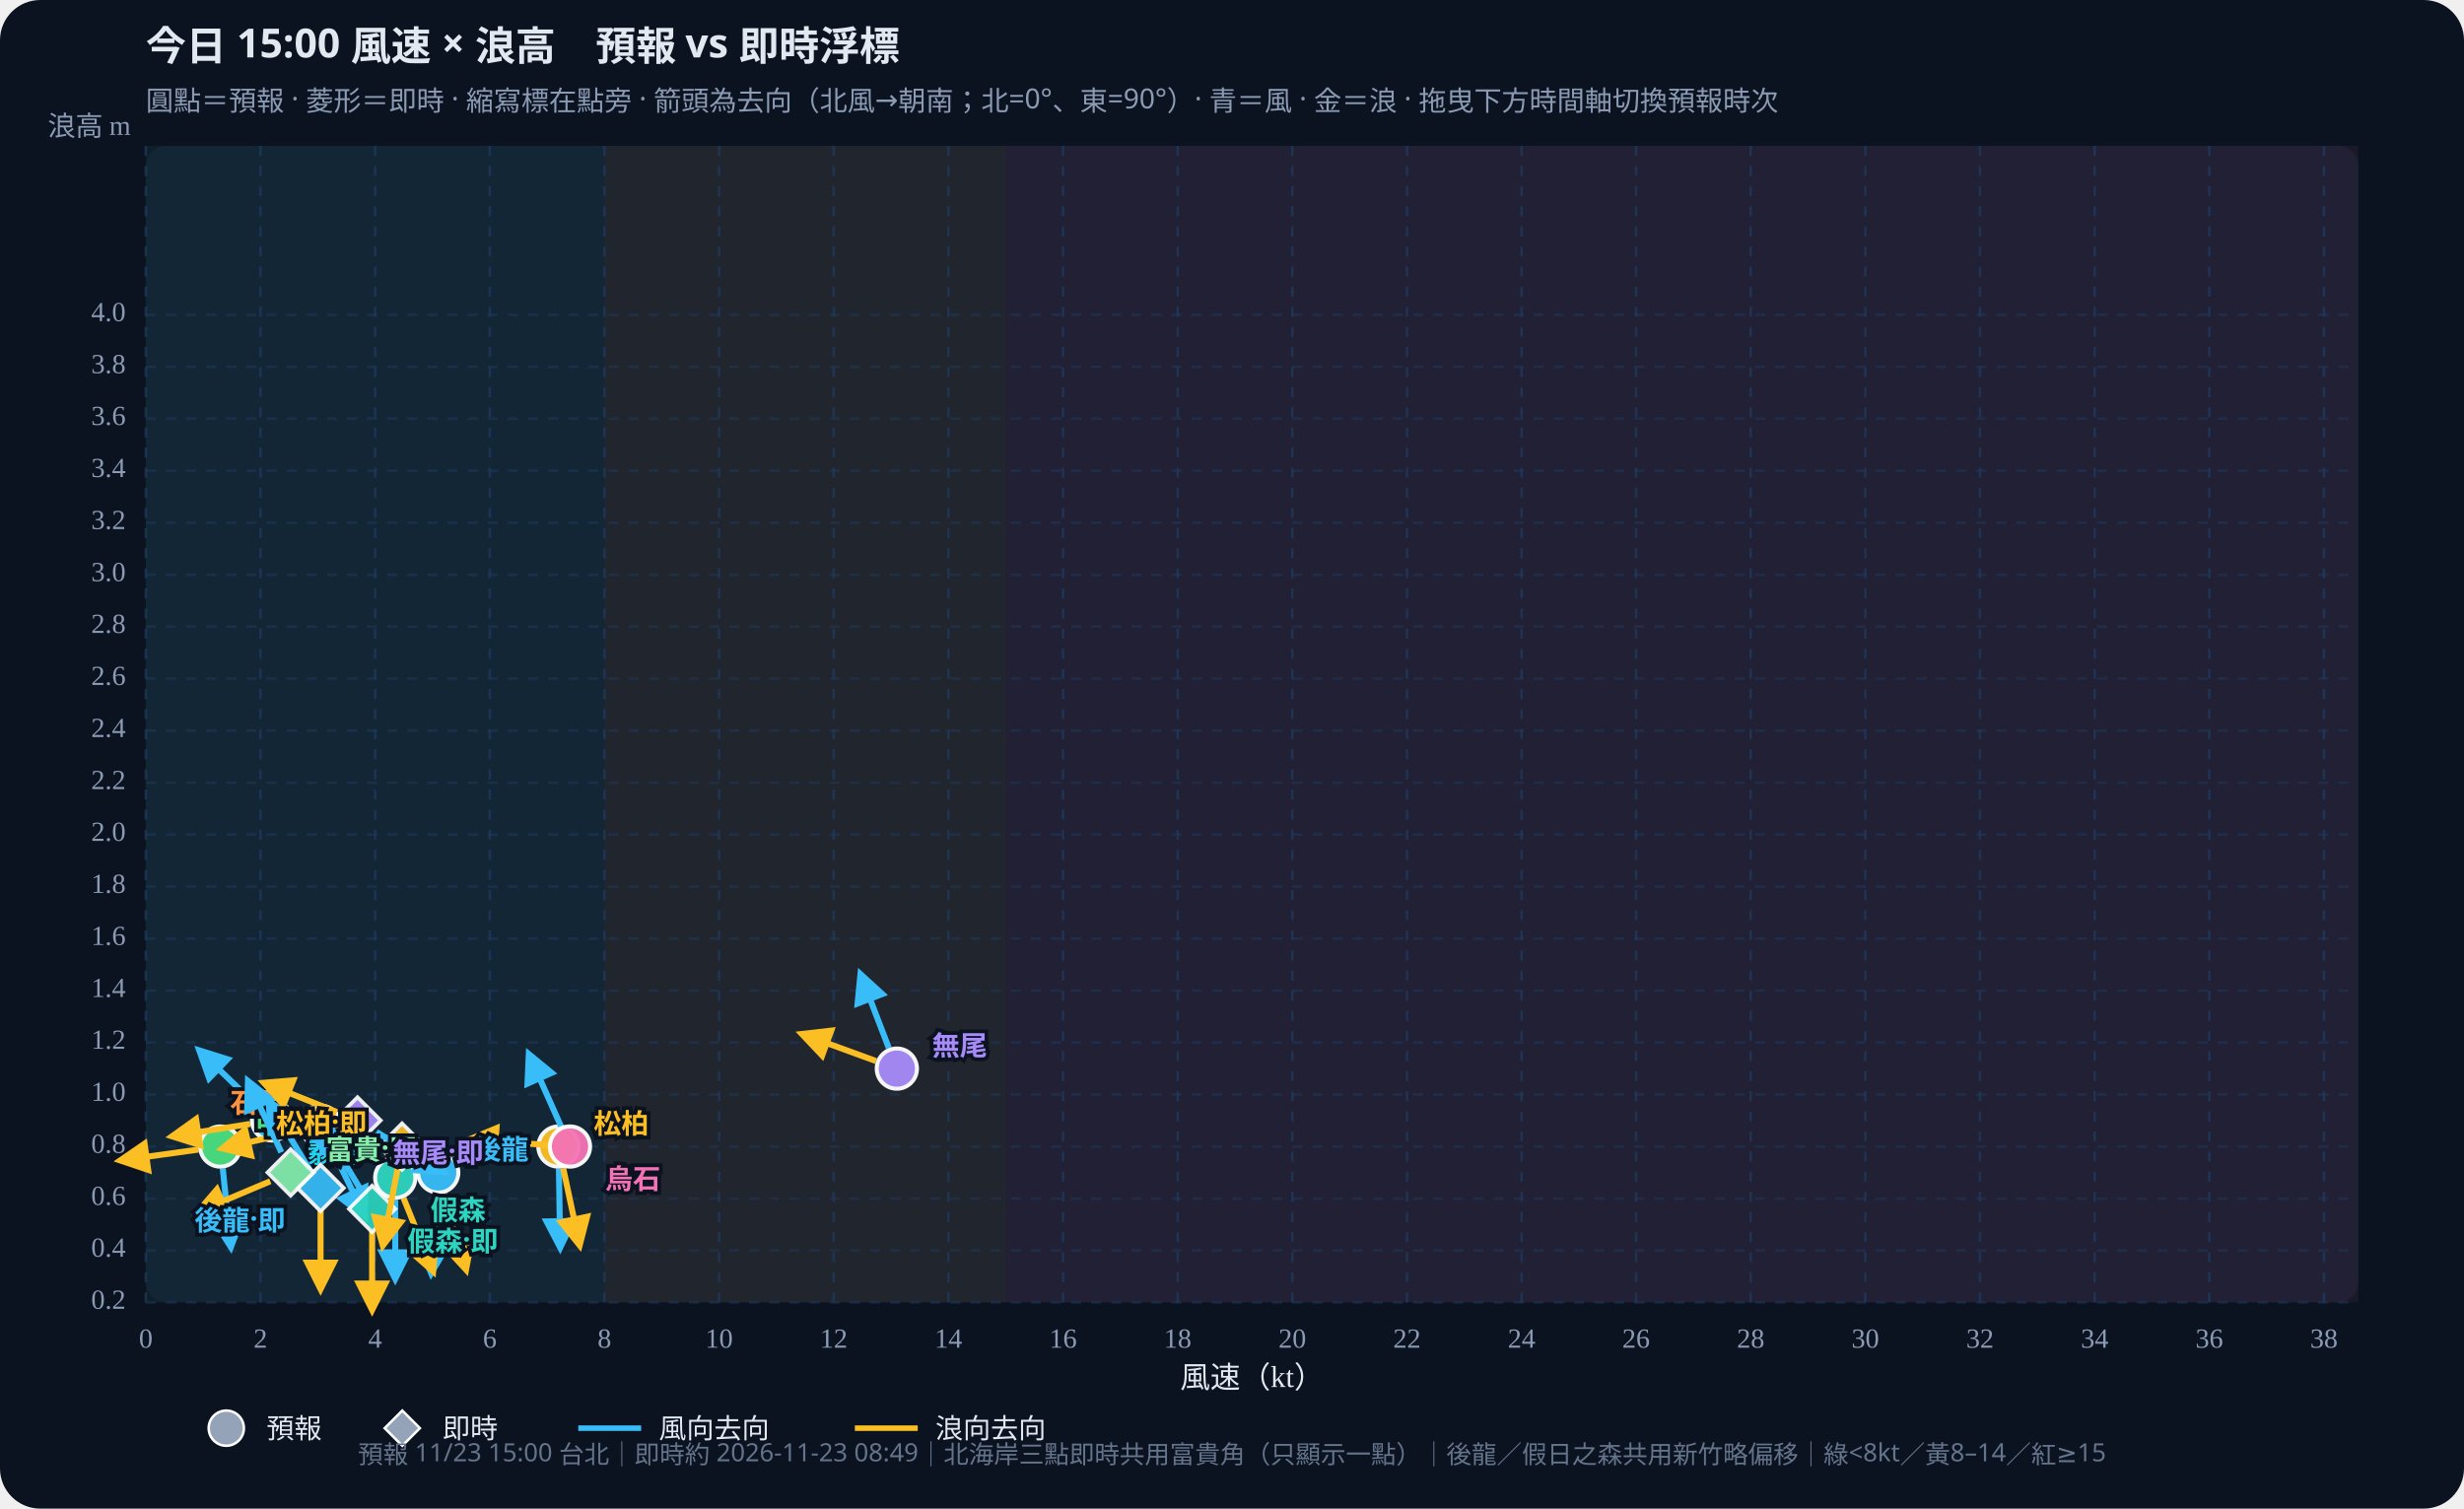
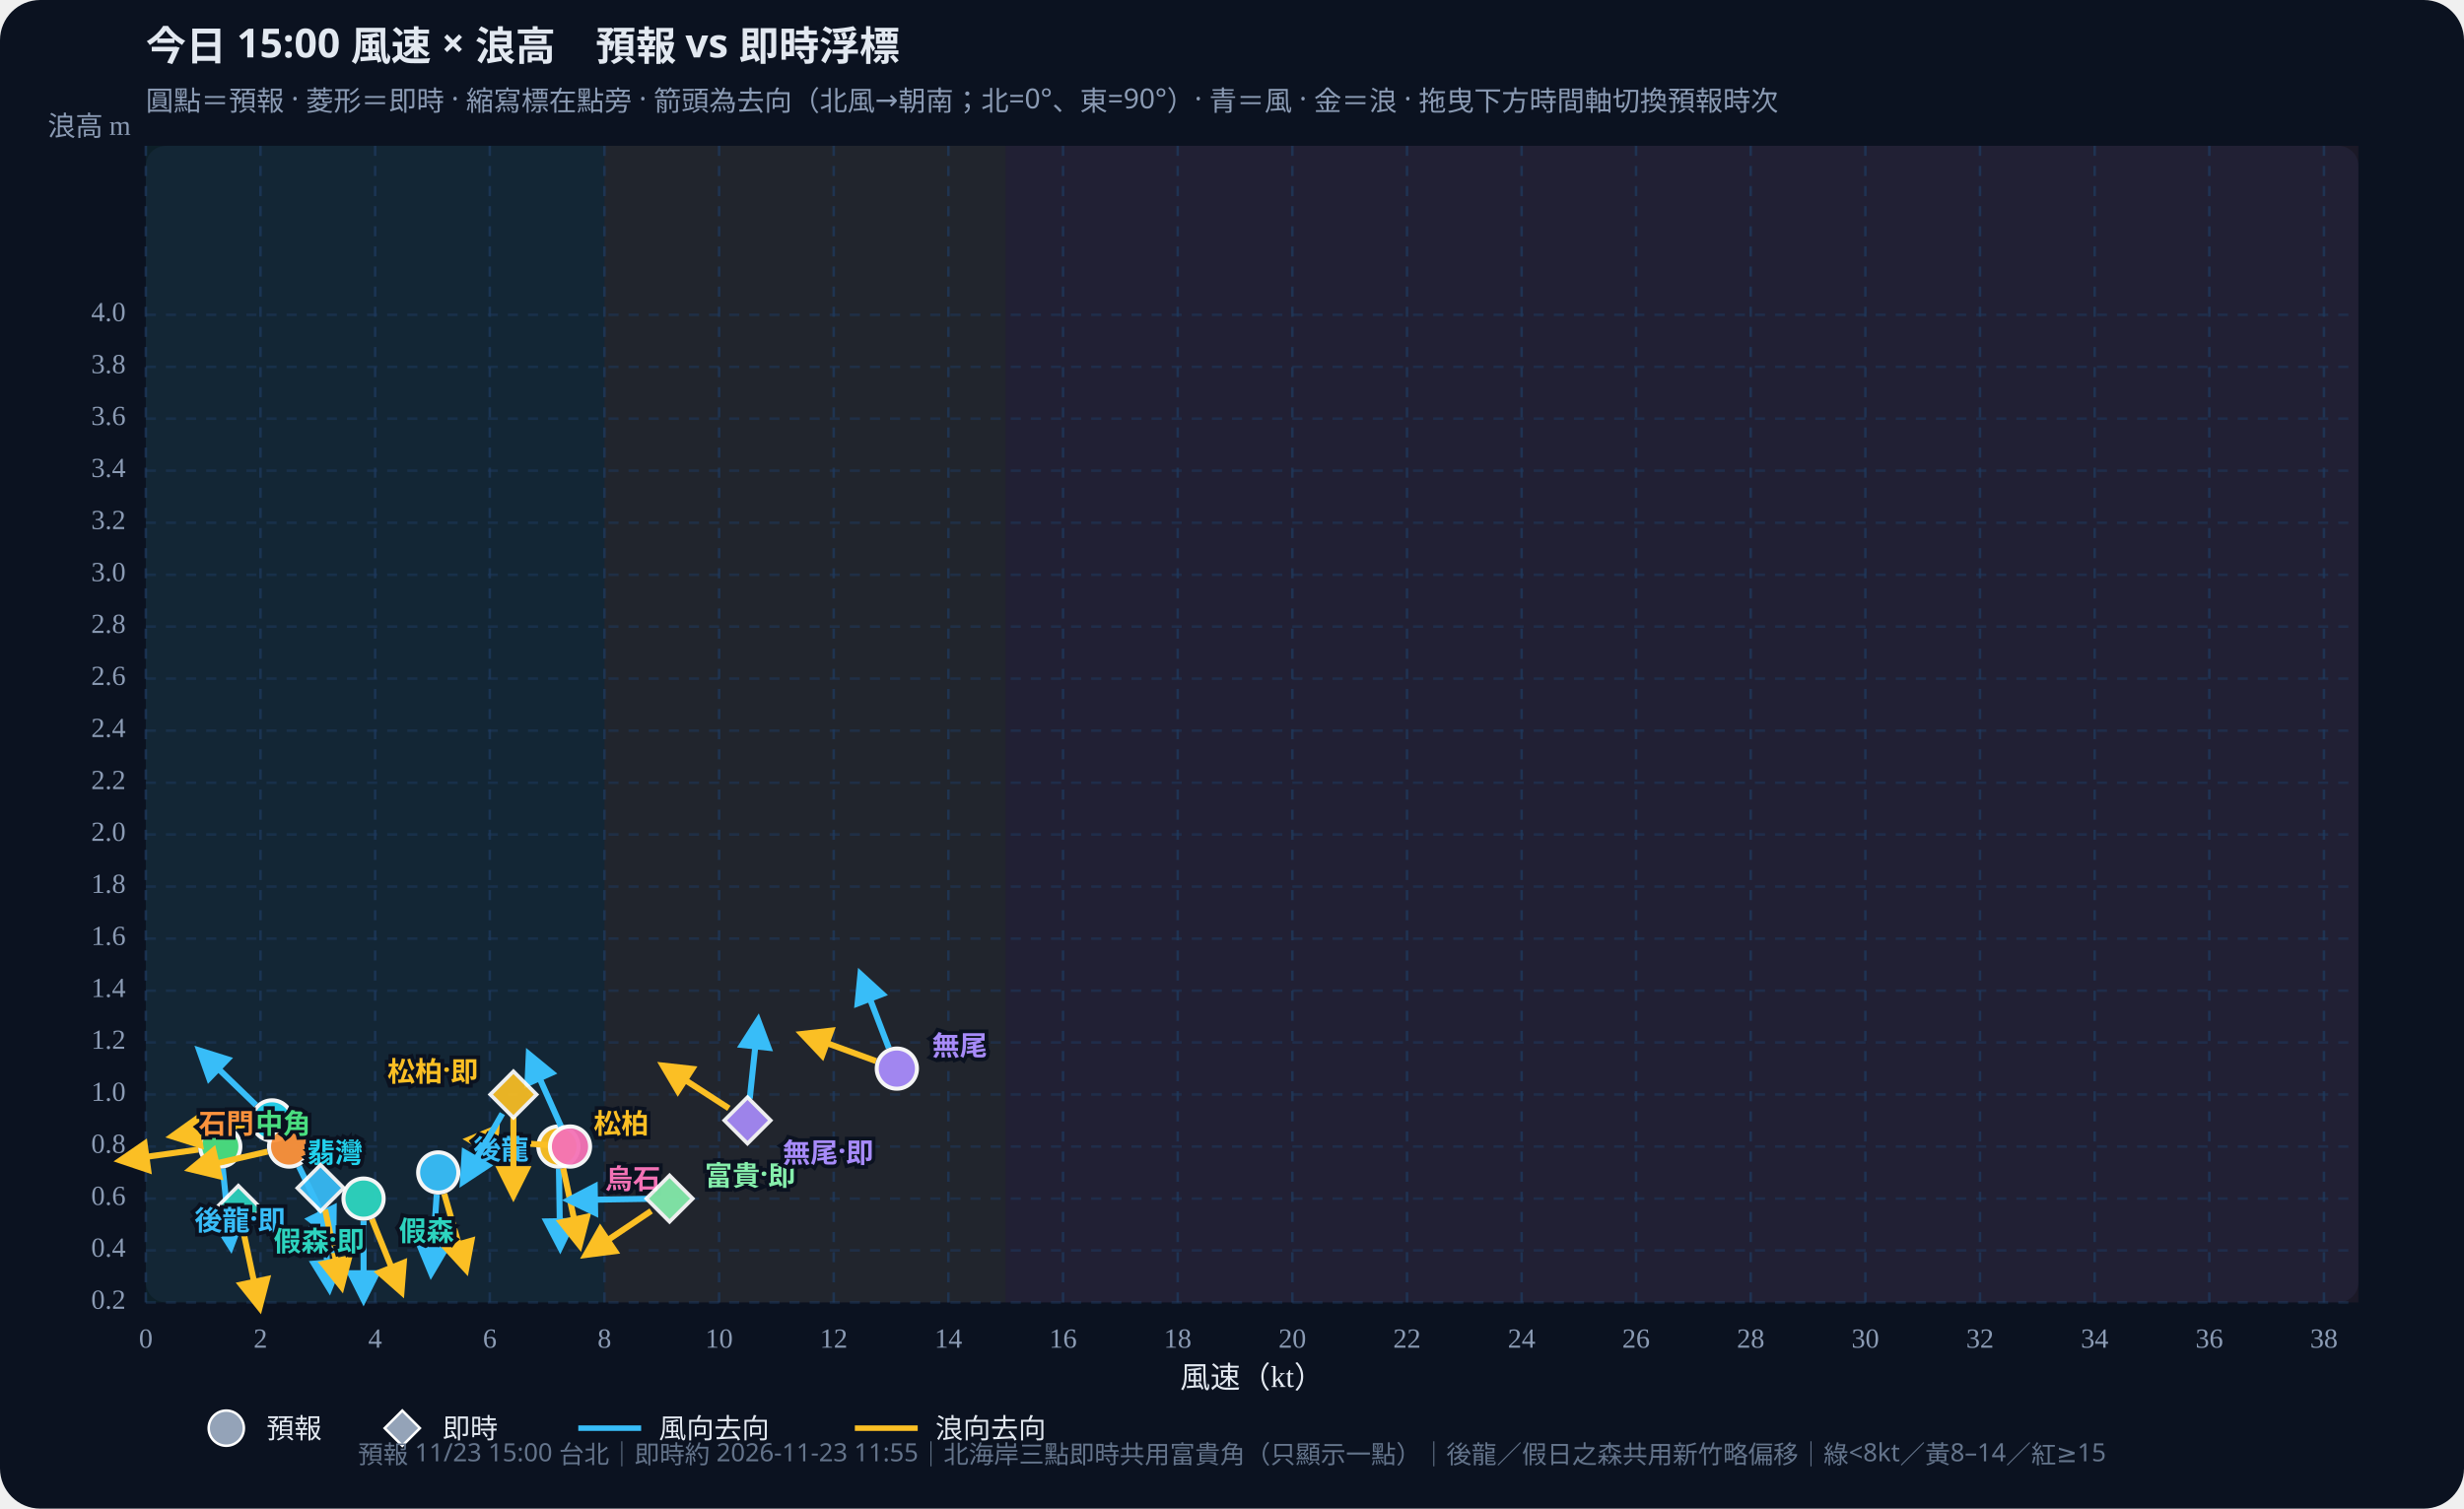
<svg xmlns="http://www.w3.org/2000/svg" id="wws-svg" viewBox="0 0 980 600" role="img" aria-label="風速與浪高散佈圖，可拖曳時間軸切換預報時次" style="width:100%;height:auto;display:block">
  <rect width="980" height="600" fill="#0b1220" rx="16" />
  <rect x="58" y="58" width="880" height="460" fill="#111a2e" rx="8" />
  <rect x="58.0" y="58" width="182.4" height="460" fill="#34d399" opacity="0.07" />
  <rect x="240.4" y="58" width="159.6" height="460" fill="#fbbf24" opacity="0.07" />
  <rect x="400.0" y="58" width="538.0" height="460" fill="#fb7185" opacity="0.07" />
  <defs>
    <marker id="arrow-38bdf8" viewBox="0 0 10 10" refX="8" refY="5" markerWidth="6" markerHeight="6" orient="auto-start-reverse">
      <path d="M0,0 L10,5 L0,10 z" fill="#38bdf8" />
    </marker>
    <marker id="arrow-fbbf24" viewBox="0 0 10 10" refX="8" refY="5" markerWidth="6" markerHeight="6" orient="auto-start-reverse">
      <path d="M0,0 L10,5 L0,10 z" fill="#fbbf24" />
    </marker>
  </defs>
  <text id="wws-title" x="58" y="24" fill="#e2e8f0" font-size="16" font-weight="700" font-family="Noto Sans TC,system-ui,sans-serif">今日 15:00 風速 × 浪高　預報 vs 即時浮標</text>
  <text x="58" y="44" fill="#8b9bb4" font-size="11" font-family="Noto Sans TC,system-ui,sans-serif">圓點＝預報 · 菱形＝即時 · 縮寫標在點旁 · 箭頭為去向（北風→朝南；北=0°、東=90°）· 青＝風 · 金＝浪 · 拖曳下方時間軸切換預報時次</text>
  <line x1="58.0" y1="58" x2="58.0" y2="518" stroke="#1e3a5f" stroke-dasharray="4 4" opacity="0.7" />
  <text x="58.0" y="536" text-anchor="middle" fill="#8b9bb4" font-size="11">0</text>
  <line x1="103.6" y1="58" x2="103.6" y2="518" stroke="#1e3a5f" stroke-dasharray="4 4" opacity="0.7" />
  <text x="103.6" y="536" text-anchor="middle" fill="#8b9bb4" font-size="11">2</text>
  <line x1="149.2" y1="58" x2="149.2" y2="518" stroke="#1e3a5f" stroke-dasharray="4 4" opacity="0.7" />
  <text x="149.2" y="536" text-anchor="middle" fill="#8b9bb4" font-size="11">4</text>
  <line x1="194.8" y1="58" x2="194.8" y2="518" stroke="#1e3a5f" stroke-dasharray="4 4" opacity="0.7" />
  <text x="194.8" y="536" text-anchor="middle" fill="#8b9bb4" font-size="11">6</text>
  <line x1="240.4" y1="58" x2="240.4" y2="518" stroke="#1e3a5f" stroke-dasharray="4 4" opacity="0.7" />
  <text x="240.4" y="536" text-anchor="middle" fill="#8b9bb4" font-size="11">8</text>
  <line x1="286.0" y1="58" x2="286.0" y2="518" stroke="#1e3a5f" stroke-dasharray="4 4" opacity="0.7" />
  <text x="286.0" y="536" text-anchor="middle" fill="#8b9bb4" font-size="11">10</text>
  <line x1="331.6" y1="58" x2="331.6" y2="518" stroke="#1e3a5f" stroke-dasharray="4 4" opacity="0.7" />
  <text x="331.6" y="536" text-anchor="middle" fill="#8b9bb4" font-size="11">12</text>
  <line x1="377.2" y1="58" x2="377.2" y2="518" stroke="#1e3a5f" stroke-dasharray="4 4" opacity="0.7" />
  <text x="377.2" y="536" text-anchor="middle" fill="#8b9bb4" font-size="11">14</text>
  <line x1="422.8" y1="58" x2="422.8" y2="518" stroke="#1e3a5f" stroke-dasharray="4 4" opacity="0.7" />
  <text x="422.8" y="536" text-anchor="middle" fill="#8b9bb4" font-size="11">16</text>
  <line x1="468.4" y1="58" x2="468.4" y2="518" stroke="#1e3a5f" stroke-dasharray="4 4" opacity="0.7" />
  <text x="468.4" y="536" text-anchor="middle" fill="#8b9bb4" font-size="11">18</text>
  <line x1="514.0" y1="58" x2="514.0" y2="518" stroke="#1e3a5f" stroke-dasharray="4 4" opacity="0.7" />
  <text x="514.0" y="536" text-anchor="middle" fill="#8b9bb4" font-size="11">20</text>
  <line x1="559.6" y1="58" x2="559.6" y2="518" stroke="#1e3a5f" stroke-dasharray="4 4" opacity="0.7" />
  <text x="559.6" y="536" text-anchor="middle" fill="#8b9bb4" font-size="11">22</text>
  <line x1="605.2" y1="58" x2="605.2" y2="518" stroke="#1e3a5f" stroke-dasharray="4 4" opacity="0.7" />
  <text x="605.2" y="536" text-anchor="middle" fill="#8b9bb4" font-size="11">24</text>
  <line x1="650.7" y1="58" x2="650.7" y2="518" stroke="#1e3a5f" stroke-dasharray="4 4" opacity="0.7" />
  <text x="650.7" y="536" text-anchor="middle" fill="#8b9bb4" font-size="11">26</text>
  <line x1="696.3" y1="58" x2="696.3" y2="518" stroke="#1e3a5f" stroke-dasharray="4 4" opacity="0.7" />
  <text x="696.3" y="536" text-anchor="middle" fill="#8b9bb4" font-size="11">28</text>
  <line x1="741.9" y1="58" x2="741.9" y2="518" stroke="#1e3a5f" stroke-dasharray="4 4" opacity="0.7" />
  <text x="741.9" y="536" text-anchor="middle" fill="#8b9bb4" font-size="11">30</text>
  <line x1="787.5" y1="58" x2="787.5" y2="518" stroke="#1e3a5f" stroke-dasharray="4 4" opacity="0.7" />
  <text x="787.5" y="536" text-anchor="middle" fill="#8b9bb4" font-size="11">32</text>
  <line x1="833.1" y1="58" x2="833.1" y2="518" stroke="#1e3a5f" stroke-dasharray="4 4" opacity="0.7" />
  <text x="833.1" y="536" text-anchor="middle" fill="#8b9bb4" font-size="11">34</text>
  <line x1="878.7" y1="58" x2="878.7" y2="518" stroke="#1e3a5f" stroke-dasharray="4 4" opacity="0.7" />
  <text x="878.7" y="536" text-anchor="middle" fill="#8b9bb4" font-size="11">36</text>
  <line x1="924.3" y1="58" x2="924.3" y2="518" stroke="#1e3a5f" stroke-dasharray="4 4" opacity="0.7" />
  <text x="924.3" y="536" text-anchor="middle" fill="#8b9bb4" font-size="11">38</text>
  <line x1="58" y1="518.0" x2="938" y2="518.0" stroke="#1e3a5f" stroke-dasharray="4 4" opacity="0.5" />
  <text x="50" y="518.0" text-anchor="end" dominant-baseline="middle" fill="#8b9bb4" font-size="11">0.2</text>
  <line x1="58" y1="497.3" x2="938" y2="497.3" stroke="#1e3a5f" stroke-dasharray="4 4" opacity="0.5" />
  <text x="50" y="497.3" text-anchor="end" dominant-baseline="middle" fill="#8b9bb4" font-size="11">0.4</text>
  <line x1="58" y1="476.7" x2="938" y2="476.7" stroke="#1e3a5f" stroke-dasharray="4 4" opacity="0.5" />
  <text x="50" y="476.7" text-anchor="end" dominant-baseline="middle" fill="#8b9bb4" font-size="11">0.6</text>
  <line x1="58" y1="456.0" x2="938" y2="456.0" stroke="#1e3a5f" stroke-dasharray="4 4" opacity="0.5" />
  <text x="50" y="456.0" text-anchor="end" dominant-baseline="middle" fill="#8b9bb4" font-size="11">0.8</text>
  <line x1="58" y1="435.3" x2="938" y2="435.3" stroke="#1e3a5f" stroke-dasharray="4 4" opacity="0.5" />
  <text x="50" y="435.3" text-anchor="end" dominant-baseline="middle" fill="#8b9bb4" font-size="11">1.0</text>
  <line x1="58" y1="414.6" x2="938" y2="414.6" stroke="#1e3a5f" stroke-dasharray="4 4" opacity="0.5" />
  <text x="50" y="414.6" text-anchor="end" dominant-baseline="middle" fill="#8b9bb4" font-size="11">1.2</text>
  <line x1="58" y1="394.0" x2="938" y2="394.0" stroke="#1e3a5f" stroke-dasharray="4 4" opacity="0.5" />
  <text x="50" y="394.0" text-anchor="end" dominant-baseline="middle" fill="#8b9bb4" font-size="11">1.4</text>
  <line x1="58" y1="373.3" x2="938" y2="373.3" stroke="#1e3a5f" stroke-dasharray="4 4" opacity="0.5" />
  <text x="50" y="373.3" text-anchor="end" dominant-baseline="middle" fill="#8b9bb4" font-size="11">1.6</text>
  <line x1="58" y1="352.6" x2="938" y2="352.6" stroke="#1e3a5f" stroke-dasharray="4 4" opacity="0.5" />
  <text x="50" y="352.6" text-anchor="end" dominant-baseline="middle" fill="#8b9bb4" font-size="11">1.8</text>
  <line x1="58" y1="331.9" x2="938" y2="331.9" stroke="#1e3a5f" stroke-dasharray="4 4" opacity="0.5" />
  <text x="50" y="331.9" text-anchor="end" dominant-baseline="middle" fill="#8b9bb4" font-size="11">2.0</text>
  <line x1="58" y1="311.3" x2="938" y2="311.3" stroke="#1e3a5f" stroke-dasharray="4 4" opacity="0.5" />
  <text x="50" y="311.3" text-anchor="end" dominant-baseline="middle" fill="#8b9bb4" font-size="11">2.2</text>
  <line x1="58" y1="290.6" x2="938" y2="290.6" stroke="#1e3a5f" stroke-dasharray="4 4" opacity="0.5" />
  <text x="50" y="290.6" text-anchor="end" dominant-baseline="middle" fill="#8b9bb4" font-size="11">2.4</text>
  <line x1="58" y1="269.9" x2="938" y2="269.9" stroke="#1e3a5f" stroke-dasharray="4 4" opacity="0.5" />
  <text x="50" y="269.9" text-anchor="end" dominant-baseline="middle" fill="#8b9bb4" font-size="11">2.6</text>
  <line x1="58" y1="249.2" x2="938" y2="249.2" stroke="#1e3a5f" stroke-dasharray="4 4" opacity="0.5" />
  <text x="50" y="249.2" text-anchor="end" dominant-baseline="middle" fill="#8b9bb4" font-size="11">2.8</text>
  <line x1="58" y1="228.6" x2="938" y2="228.6" stroke="#1e3a5f" stroke-dasharray="4 4" opacity="0.5" />
  <text x="50" y="228.6" text-anchor="end" dominant-baseline="middle" fill="#8b9bb4" font-size="11">3.0</text>
  <line x1="58" y1="207.9" x2="938" y2="207.9" stroke="#1e3a5f" stroke-dasharray="4 4" opacity="0.5" />
  <text x="50" y="207.9" text-anchor="end" dominant-baseline="middle" fill="#8b9bb4" font-size="11">3.2</text>
  <line x1="58" y1="187.2" x2="938" y2="187.2" stroke="#1e3a5f" stroke-dasharray="4 4" opacity="0.5" />
  <text x="50" y="187.2" text-anchor="end" dominant-baseline="middle" fill="#8b9bb4" font-size="11">3.4</text>
  <line x1="58" y1="166.5" x2="938" y2="166.5" stroke="#1e3a5f" stroke-dasharray="4 4" opacity="0.5" />
  <text x="50" y="166.5" text-anchor="end" dominant-baseline="middle" fill="#8b9bb4" font-size="11">3.6</text>
  <line x1="58" y1="145.9" x2="938" y2="145.9" stroke="#1e3a5f" stroke-dasharray="4 4" opacity="0.5" />
  <text x="50" y="145.9" text-anchor="end" dominant-baseline="middle" fill="#8b9bb4" font-size="11">3.8</text>
  <line x1="58" y1="125.2" x2="938" y2="125.2" stroke="#1e3a5f" stroke-dasharray="4 4" opacity="0.5" />
  <text x="50" y="125.2" text-anchor="end" dominant-baseline="middle" fill="#8b9bb4" font-size="11">4.0</text>
  <text x="498" y="552" text-anchor="middle" fill="#e2e8f0" font-size="12">風速（kt）</text>
  <text x="52" y="54" text-anchor="end" fill="#8b9bb4" font-size="11">浪高 m</text>
  <g id="wws-forecast-layer">
    <line x1="173.7" y1="475.1" x2="171.5" y2="506.2" stroke="#38bdf8" stroke-width="2.4" marker-end="url(#arrow-38bdf8)" />
    <line x1="176.7" y1="474.8" x2="185.3" y2="504.8" stroke="#fbbf24" stroke-width="2.4" marker-end="url(#arrow-fbbf24)" />
    <circle cx="174.3" cy="466.3" r="8.0" fill="#38bdf8" stroke="#fff" stroke-width="1.6" opacity="0.95" />
-     <line x1="157.2" y1="477.2" x2="157.2" y2="508.4" stroke="#38bdf8" stroke-width="2.4" marker-end="url(#arrow-38bdf8)" />
-     <line x1="160.5" y1="476.5" x2="172.2" y2="505.5" stroke="#fbbf24" stroke-width="2.4" marker-end="url(#arrow-fbbf24)" />
-     <circle cx="157.2" cy="468.4" r="8.0" fill="#2dd4bf" stroke="#fff" stroke-width="1.6" opacity="0.95" />
+     <line x1="144.6" y1="485.5" x2="144.6" y2="516.7" stroke="#38bdf8" stroke-width="2.4" marker-end="url(#arrow-38bdf8)" />
+     <line x1="147.9" y1="484.8" x2="159.6" y2="513.7" stroke="#fbbf24" stroke-width="2.4" marker-end="url(#arrow-fbbf24)" />
+     <circle cx="144.6" cy="476.7" r="8.0" fill="#2dd4bf" stroke="#fff" stroke-width="1.6" opacity="0.95" />
    <line x1="222.3" y1="464.8" x2="222.8" y2="496.0" stroke="#38bdf8" stroke-width="2.4" marker-end="url(#arrow-38bdf8)" />
    <line x1="224.0" y1="464.6" x2="230.5" y2="495.1" stroke="#fbbf24" stroke-width="2.4" marker-end="url(#arrow-fbbf24)" />
    <circle cx="222.1" cy="456.0" r="8.0" fill="#fbbf24" stroke="#fff" stroke-width="1.6" opacity="0.95" />
    <line x1="88.6" y1="464.7" x2="91.8" y2="495.8" stroke="#38bdf8" stroke-width="2.4" marker-end="url(#arrow-38bdf8)" />
    <line x1="78.9" y1="457.2" x2="48.0" y2="461.5" stroke="#fbbf24" stroke-width="2.4" marker-end="url(#arrow-fbbf24)" />
    <circle cx="87.6" cy="456.0" r="8.0" fill="#4ade80" stroke="#fff" stroke-width="1.6" opacity="0.95" />
    <line x1="101.8" y1="439.5" x2="79.4" y2="417.9" stroke="#38bdf8" stroke-width="2.4" marker-end="url(#arrow-38bdf8)" />
    <line x1="99.5" y1="447.0" x2="68.6" y2="451.9" stroke="#fbbf24" stroke-width="2.4" marker-end="url(#arrow-fbbf24)" />
    <circle cx="108.2" cy="445.6" r="8.0" fill="#22d3ee" stroke="#fff" stroke-width="1.6" opacity="0.95" />
-     <line x1="131.4" y1="455.6" x2="145.1" y2="483.7" stroke="#38bdf8" stroke-width="2.4" marker-end="url(#arrow-38bdf8)" />
-     <line x1="119.0" y1="449.7" x2="88.6" y2="456.7" stroke="#fbbf24" stroke-width="2.4" marker-end="url(#arrow-fbbf24)" />
-     <circle cx="127.5" cy="447.7" r="8.0" fill="#fb923c" stroke="#fff" stroke-width="1.6" opacity="0.95" />
+     <line x1="118.9" y1="463.9" x2="132.5" y2="491.9" stroke="#38bdf8" stroke-width="2.4" marker-end="url(#arrow-38bdf8)" />
+     <line x1="106.4" y1="458.0" x2="76.0" y2="465.0" stroke="#fbbf24" stroke-width="2.4" marker-end="url(#arrow-fbbf24)" />
+     <circle cx="115.0" cy="456.0" r="8.0" fill="#fb923c" stroke="#fff" stroke-width="1.6" opacity="0.95" />
    <line x1="353.5" y1="416.8" x2="342.3" y2="387.6" stroke="#38bdf8" stroke-width="2.4" marker-end="url(#arrow-38bdf8)" />
    <line x1="348.4" y1="422.0" x2="319.1" y2="411.3" stroke="#fbbf24" stroke-width="2.4" marker-end="url(#arrow-fbbf24)" />
    <circle cx="356.7" cy="425.0" r="8.0" fill="#a78bfa" stroke="#fff" stroke-width="1.6" opacity="0.95" />
    <line x1="223.1" y1="447.9" x2="210.4" y2="419.4" stroke="#38bdf8" stroke-width="2.4" marker-end="url(#arrow-38bdf8)" />
    <line x1="217.9" y1="455.4" x2="186.8" y2="453.2" stroke="#fbbf24" stroke-width="2.4" marker-end="url(#arrow-fbbf24)" />
    <circle cx="226.7" cy="456.0" r="8.0" fill="#f472b6" stroke="#fff" stroke-width="1.6" opacity="0.95" />
    <text x="188.3" y="456.3" text-anchor="start" dominant-baseline="central" fill="#38bdf8" font-size="11" font-weight="700" font-family="Noto Sans TC,system-ui,sans-serif" stroke="#0b1220" stroke-width="3" paint-order="stroke">後龍</text>
-     <text x="171.2" y="480.4" text-anchor="start" dominant-baseline="central" fill="#2dd4bf" font-size="11" font-weight="700" font-family="Noto Sans TC,system-ui,sans-serif" stroke="#0b1220" stroke-width="3" paint-order="stroke">假森</text>
+     <text x="158.6" y="488.7" text-anchor="start" dominant-baseline="central" fill="#2dd4bf" font-size="11" font-weight="700" font-family="Noto Sans TC,system-ui,sans-serif" stroke="#0b1220" stroke-width="3" paint-order="stroke">假森</text>
    <text x="236.1" y="446.0" text-anchor="start" dominant-baseline="central" fill="#fbbf24" font-size="11" font-weight="700" font-family="Noto Sans TC,system-ui,sans-serif" stroke="#0b1220" stroke-width="3" paint-order="stroke">松柏</text>
    <text x="101.6" y="446.0" text-anchor="start" dominant-baseline="central" fill="#4ade80" font-size="11" font-weight="700" font-family="Noto Sans TC,system-ui,sans-serif" stroke="#0b1220" stroke-width="3" paint-order="stroke">中角</text>
    <text x="122.2" y="457.6" text-anchor="start" dominant-baseline="central" fill="#22d3ee" font-size="11" font-weight="700" font-family="Noto Sans TC,system-ui,sans-serif" stroke="#0b1220" stroke-width="3" paint-order="stroke">翡灣</text>
-     <text x="113.5" y="437.7" text-anchor="end" dominant-baseline="central" fill="#fb923c" font-size="11" font-weight="700" font-family="Noto Sans TC,system-ui,sans-serif" stroke="#0b1220" stroke-width="3" paint-order="stroke">石門</text>
+     <text x="101.0" y="446.0" text-anchor="end" dominant-baseline="central" fill="#fb923c" font-size="11" font-weight="700" font-family="Noto Sans TC,system-ui,sans-serif" stroke="#0b1220" stroke-width="3" paint-order="stroke">石門</text>
    <text x="370.7" y="415.0" text-anchor="start" dominant-baseline="central" fill="#a78bfa" font-size="11" font-weight="700" font-family="Noto Sans TC,system-ui,sans-serif" stroke="#0b1220" stroke-width="3" paint-order="stroke">無尾</text>
    <text x="240.7" y="468.0" text-anchor="start" dominant-baseline="central" fill="#f472b6" font-size="11" font-weight="700" font-family="Noto Sans TC,system-ui,sans-serif" stroke="#0b1220" stroke-width="3" paint-order="stroke">烏石</text>
  </g>
  <g id="wws-live-layer">
-     <line x1="123.0" y1="465.0" x2="106.9" y2="438.2" stroke="#38bdf8" stroke-width="2.4" marker-end="url(#arrow-38bdf8)" />
-     <line x1="127.5" y1="481.3" x2="127.5" y2="512.5" stroke="#fbbf24" stroke-width="2.4" marker-end="url(#arrow-fbbf24)" />
+     <line x1="128.3" y1="481.3" x2="131.0" y2="512.4" stroke="#38bdf8" stroke-width="2.4" marker-end="url(#arrow-38bdf8)" />
+     <line x1="129.3" y1="481.1" x2="135.8" y2="511.6" stroke="#fbbf24" stroke-width="2.4" marker-end="url(#arrow-fbbf24)" />
    <polygon points="127.5,463.3 136.7,472.5 127.5,481.7 118.3,472.5" fill="#38bdf8" stroke="#fff" stroke-width="1.5" opacity="0.92" />
-     <line x1="143.5" y1="473.2" x2="127.4" y2="446.5" stroke="#38bdf8" stroke-width="2.4" marker-end="url(#arrow-38bdf8)" />
-     <line x1="148.0" y1="489.6" x2="148.0" y2="520.8" stroke="#fbbf24" stroke-width="2.4" marker-end="url(#arrow-fbbf24)" />
-     <polygon points="148.0,471.6 157.2,480.8 148.0,490.0 138.8,480.8" fill="#2dd4bf" stroke="#fff" stroke-width="1.5" opacity="0.92" />
-     <line x1="151.2" y1="454.6" x2="120.4" y2="449.7" stroke="#38bdf8" stroke-width="2.4" marker-end="url(#arrow-38bdf8)" />
-     <line x1="158.2" y1="464.6" x2="152.3" y2="495.2" stroke="#fbbf24" stroke-width="2.4" marker-end="url(#arrow-fbbf24)" />
-     <polygon points="159.9,446.8 169.1,456.0 159.9,465.2 150.7,456.0" fill="#fbbf24" stroke="#fff" stroke-width="1.5" opacity="0.92" />
-     <line x1="111.9" y1="458.3" x2="98.7" y2="430.1" stroke="#38bdf8" stroke-width="2.4" marker-end="url(#arrow-38bdf8)" />
-     <line x1="107.5" y1="469.8" x2="78.8" y2="481.9" stroke="#fbbf24" stroke-width="2.4" marker-end="url(#arrow-fbbf24)" />
-     <polygon points="115.6,457.1 124.8,466.3 115.6,475.5 106.4,466.3" fill="#86efac" stroke="#fff" stroke-width="1.5" opacity="0.92" />
-     <line x1="149.7" y1="450.2" x2="176.5" y2="466.2" stroke="#38bdf8" stroke-width="2.4" marker-end="url(#arrow-38bdf8)" />
-     <line x1="134.0" y1="442.3" x2="105.1" y2="430.7" stroke="#fbbf24" stroke-width="2.4" marker-end="url(#arrow-fbbf24)" />
-     <polygon points="142.2,436.4 151.4,445.6 142.2,454.8 133.0,445.6" fill="#a78bfa" stroke="#fff" stroke-width="1.5" opacity="0.92" />
+     <line x1="102.9" y1="484.4" x2="131.4" y2="497.1" stroke="#38bdf8" stroke-width="2.4" marker-end="url(#arrow-38bdf8)" />
+     <line x1="96.7" y1="489.4" x2="103.2" y2="519.9" stroke="#fbbf24" stroke-width="2.4" marker-end="url(#arrow-fbbf24)" />
+     <polygon points="94.8,471.6 104.0,480.8 94.8,490.0 85.6,480.8" fill="#2dd4bf" stroke="#fff" stroke-width="1.5" opacity="0.92" />
+     <line x1="199.8" y1="442.9" x2="184.2" y2="469.9" stroke="#38bdf8" stroke-width="2.4" marker-end="url(#arrow-38bdf8)" />
+     <line x1="204.2" y1="444.1" x2="204.2" y2="475.3" stroke="#fbbf24" stroke-width="2.4" marker-end="url(#arrow-fbbf24)" />
+     <polygon points="204.2,426.1 213.4,435.3 204.2,444.5 195.0,435.3" fill="#fbbf24" stroke="#fff" stroke-width="1.5" opacity="0.92" />
+     <line x1="257.5" y1="476.8" x2="226.3" y2="477.3" stroke="#38bdf8" stroke-width="2.4" marker-end="url(#arrow-38bdf8)" />
+     <line x1="259.0" y1="481.6" x2="233.1" y2="499.0" stroke="#fbbf24" stroke-width="2.4" marker-end="url(#arrow-fbbf24)" />
+     <polygon points="266.3,467.5 275.5,476.7 266.3,485.9 257.1,476.7" fill="#86efac" stroke="#fff" stroke-width="1.5" opacity="0.92" />
+     <line x1="298.2" y1="436.9" x2="301.5" y2="405.9" stroke="#38bdf8" stroke-width="2.4" marker-end="url(#arrow-38bdf8)" />
+     <line x1="289.9" y1="440.8" x2="263.8" y2="423.9" stroke="#fbbf24" stroke-width="2.4" marker-end="url(#arrow-fbbf24)" />
+     <polygon points="297.3,436.4 306.5,445.6 297.3,454.8 288.1,445.6" fill="#a78bfa" stroke="#fff" stroke-width="1.5" opacity="0.92" />
    <text x="113.5" y="484.5" text-anchor="end" dominant-baseline="central" fill="#38bdf8" font-size="11" font-weight="700" font-family="Noto Sans TC,system-ui,sans-serif" stroke="#0b1220" stroke-width="3" paint-order="stroke">後龍·即</text>
-     <text x="162.0" y="492.8" text-anchor="start" dominant-baseline="central" fill="#2dd4bf" font-size="11" font-weight="700" font-family="Noto Sans TC,system-ui,sans-serif" stroke="#0b1220" stroke-width="3" paint-order="stroke">假森·即</text>
-     <text x="145.9" y="446.0" text-anchor="end" dominant-baseline="central" fill="#fbbf24" font-size="11" font-weight="700" font-family="Noto Sans TC,system-ui,sans-serif" stroke="#0b1220" stroke-width="3" paint-order="stroke">松柏·即</text>
-     <text x="129.6" y="456.3" text-anchor="start" dominant-baseline="central" fill="#86efac" font-size="11" font-weight="700" font-family="Noto Sans TC,system-ui,sans-serif" stroke="#0b1220" stroke-width="3" paint-order="stroke">富貴·即</text>
-     <text x="156.2" y="457.6" text-anchor="start" dominant-baseline="central" fill="#a78bfa" font-size="11" font-weight="700" font-family="Noto Sans TC,system-ui,sans-serif" stroke="#0b1220" stroke-width="3" paint-order="stroke">無尾·即</text>
+     <text x="108.8" y="492.8" text-anchor="start" dominant-baseline="central" fill="#2dd4bf" font-size="11" font-weight="700" font-family="Noto Sans TC,system-ui,sans-serif" stroke="#0b1220" stroke-width="3" paint-order="stroke">假森·即</text>
+     <text x="190.2" y="425.3" text-anchor="end" dominant-baseline="central" fill="#fbbf24" font-size="11" font-weight="700" font-family="Noto Sans TC,system-ui,sans-serif" stroke="#0b1220" stroke-width="3" paint-order="stroke">松柏·即</text>
+     <text x="280.3" y="466.7" text-anchor="start" dominant-baseline="central" fill="#86efac" font-size="11" font-weight="700" font-family="Noto Sans TC,system-ui,sans-serif" stroke="#0b1220" stroke-width="3" paint-order="stroke">富貴·即</text>
+     <text x="311.3" y="457.6" text-anchor="start" dominant-baseline="central" fill="#a78bfa" font-size="11" font-weight="700" font-family="Noto Sans TC,system-ui,sans-serif" stroke="#0b1220" stroke-width="3" paint-order="stroke">無尾·即</text>
  </g>
  <circle cx="90" cy="568" r="7" fill="#94a3b8" stroke="#fff" />
  <text x="106" y="572" fill="#e2e8f0" font-size="11" font-family="Noto Sans TC,system-ui,sans-serif">預報</text>
  <polygon points="160,561 167,568 160,575 153,568" fill="#94a3b8" stroke="#fff" />
  <text x="176" y="572" fill="#e2e8f0" font-size="11" font-family="Noto Sans TC,system-ui,sans-serif">即時</text>
  <line x1="230" y1="568" x2="255" y2="568" stroke="#38bdf8" stroke-width="2.2" />
  <text x="262" y="572" fill="#e2e8f0" font-size="11" font-family="Noto Sans TC,system-ui,sans-serif">風向去向</text>
  <line x1="340" y1="568" x2="365" y2="568" stroke="#fbbf24" stroke-width="2.2" />
  <text x="372" y="572" fill="#e2e8f0" font-size="11" font-family="Noto Sans TC,system-ui,sans-serif">浪向去向</text>
-   <text id="wws-foot" x="490" y="582" text-anchor="middle" fill="#64748b" font-size="10" font-family="Noto Sans TC,system-ui,sans-serif">預報 11/23 15:00 台北｜即時約 2026-11-23 08:49｜北海岸三點即時共用富貴角（只顯示一點）｜後龍／假日之森共用新竹略偏移｜綠&lt;8kt／黃8–14／紅≥15</text>
+   <text id="wws-foot" x="490" y="582" text-anchor="middle" fill="#64748b" font-size="10" font-family="Noto Sans TC,system-ui,sans-serif">預報 11/23 15:00 台北｜即時約 2026-11-23 11:55｜北海岸三點即時共用富貴角（只顯示一點）｜後龍／假日之森共用新竹略偏移｜綠&lt;8kt／黃8–14／紅≥15</text>
</svg>
